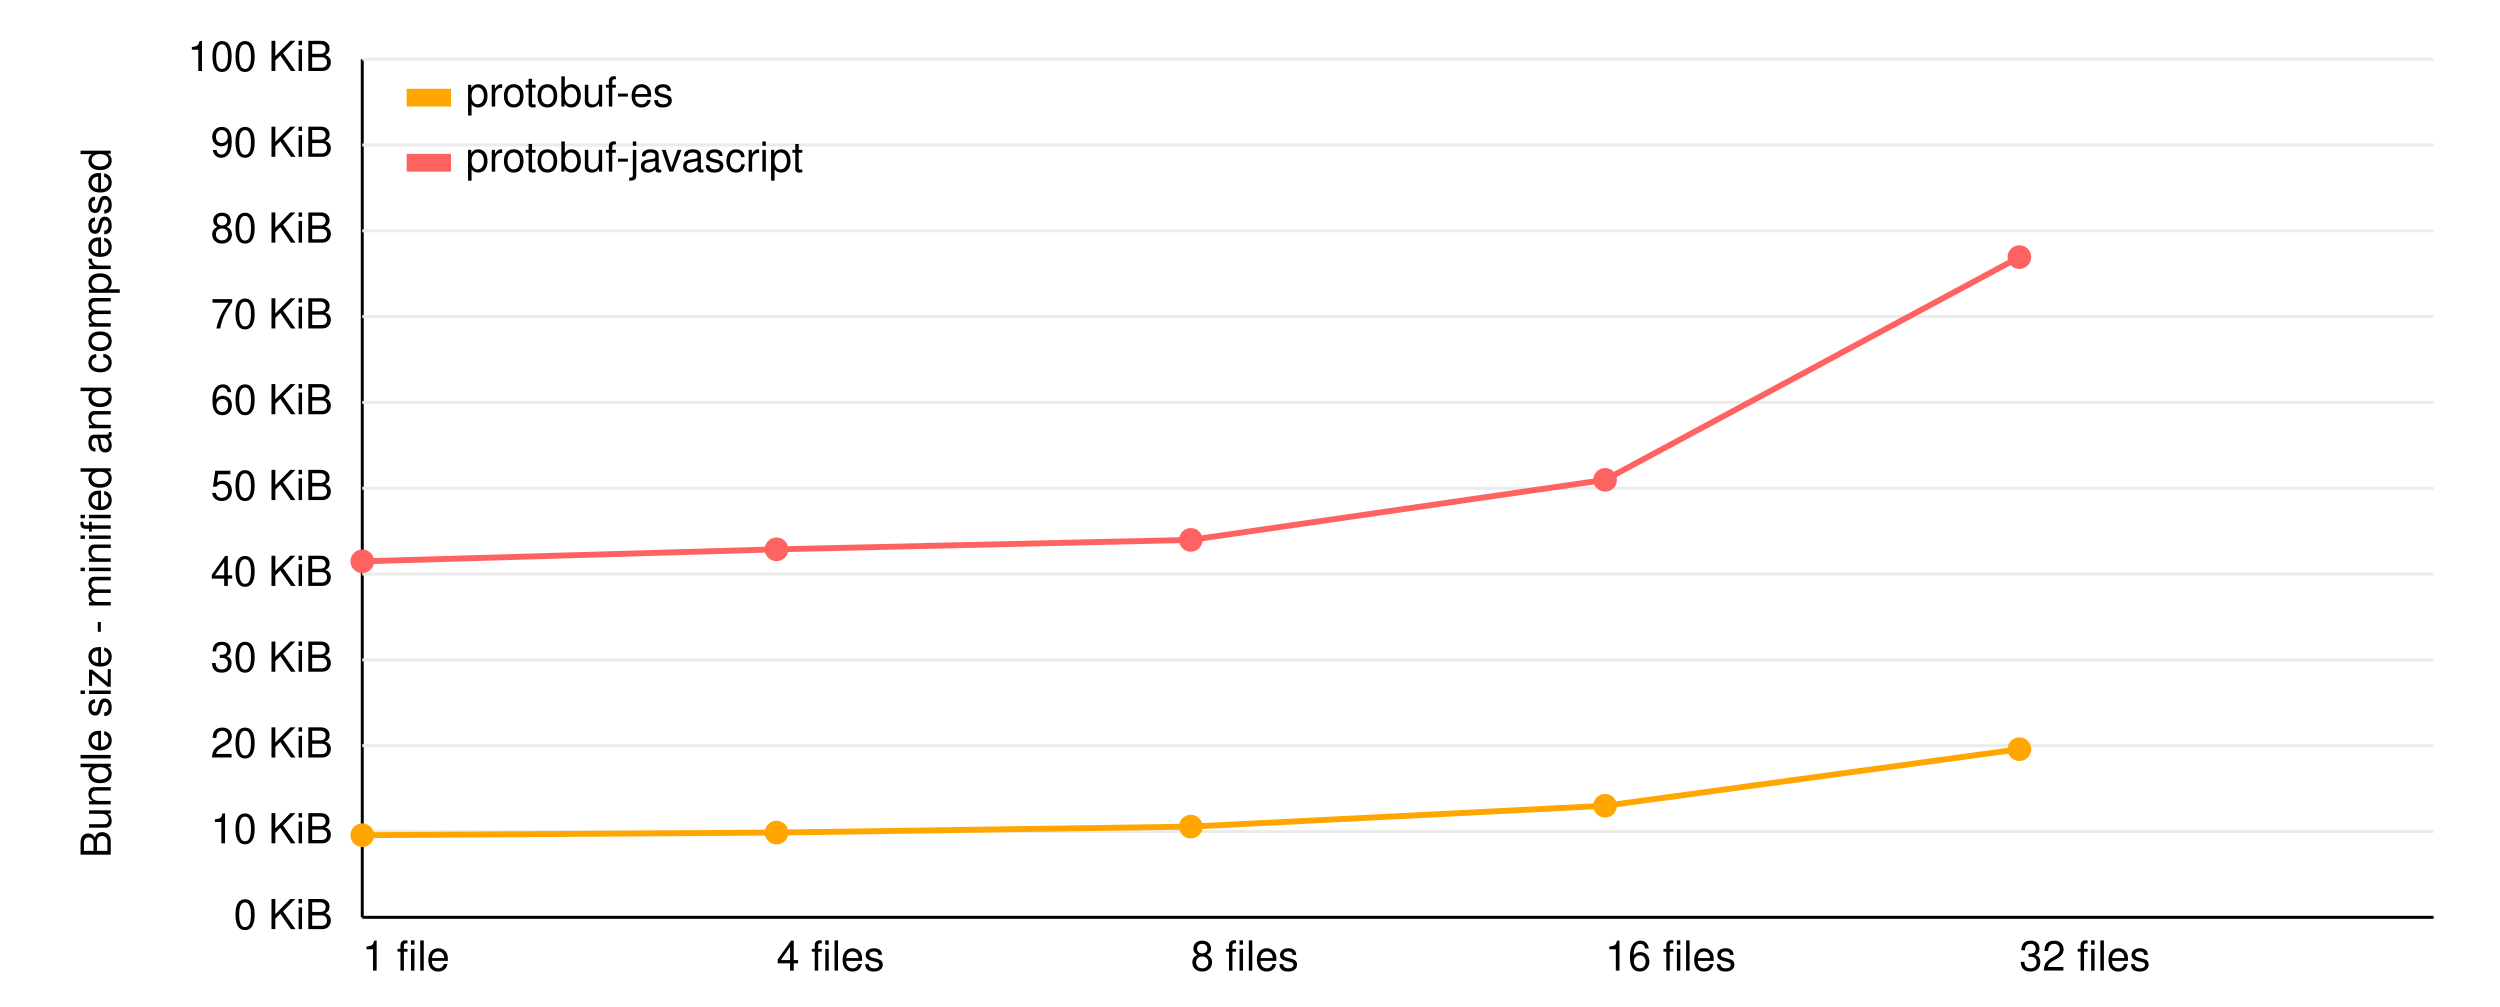
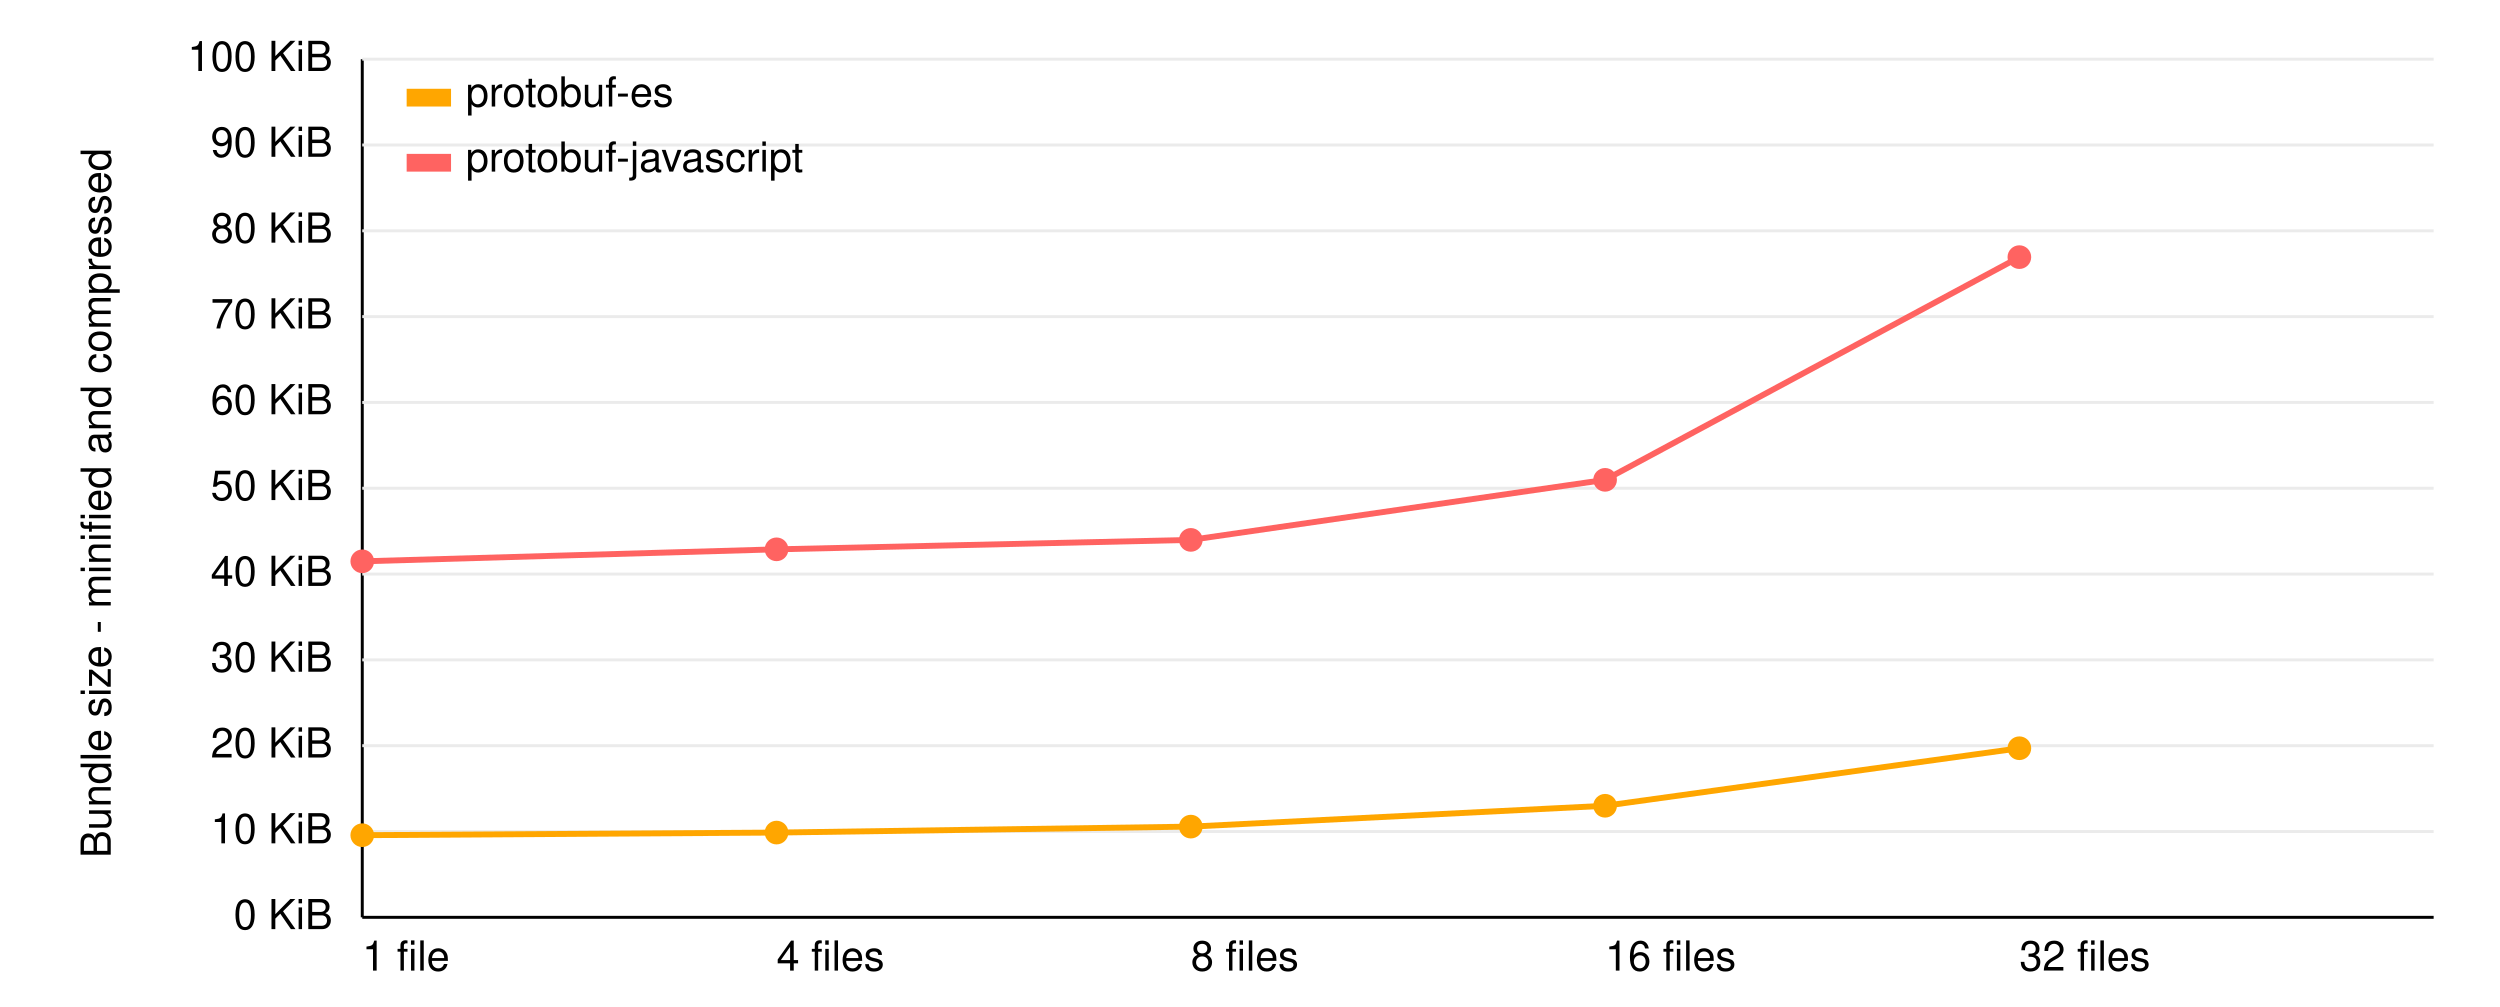
<svg xmlns="http://www.w3.org/2000/svg" version="1.1" width="820px" height="330px" viewBox="0 0 820 340" class="chart">
  <style>
      
      text {
        font: 14px Verdana, Helvetica, Arial, sans-serif;
      }
      
    </style>
  <g transform="translate(110,310)">
    <line y1="0" x2="700" stroke="black" />
    <text x="0" y="18" text-anchor="start">1 file</text>
    <text x="140" y="18" text-anchor="start">4 files</text>
    <text x="280" y="18" text-anchor="start">8 files</text>
    <text x="420" y="18" text-anchor="start">16 files</text>
    <text x="560" y="18" text-anchor="start">32 files</text>
  </g>
  <g transform="translate(110, 20)">
    <line x1="0" x2="0" y1="0" y2="290" stroke="black" />
    <g transform="rotate(-90), translate(-150,-85)">
      <text text-anchor="middle">Bundle size - minified and compressed</text>
    </g>
    <text x="-10" y="4" text-anchor="end">100 KiB</text>
    <line x1="0" x2="700" y1="0" y2="0" stroke="#ebebeb" />
    <text x="-10" y="33" text-anchor="end">90 KiB</text>
    <line x1="0" x2="700" y1="29" y2="29" stroke="#ebebeb" />
    <text x="-10" y="62" text-anchor="end">80 KiB</text>
    <line x1="0" x2="700" y1="58" y2="58" stroke="#ebebeb" />
    <text x="-10" y="91" text-anchor="end">70 KiB</text>
    <line x1="0" x2="700" y1="87" y2="87" stroke="#ebebeb" />
    <text x="-10" y="120" text-anchor="end">60 KiB</text>
    <line x1="0" x2="700" y1="116" y2="116" stroke="#ebebeb" />
    <text x="-10" y="149" text-anchor="end">50 KiB</text>
    <line x1="0" x2="700" y1="145" y2="145" stroke="#ebebeb" />
    <text x="-10" y="178" text-anchor="end">40 KiB</text>
    <line x1="0" x2="700" y1="174" y2="174" stroke="#ebebeb" />
    <text x="-10" y="207" text-anchor="end">30 KiB</text>
    <line x1="0" x2="700" y1="203" y2="203" stroke="#ebebeb" />
    <text x="-10" y="236" text-anchor="end">20 KiB</text>
    <line x1="0" x2="700" y1="232" y2="232" stroke="#ebebeb" />
    <text x="-10" y="265" text-anchor="end">10 KiB</text>
    <line x1="0" x2="700" y1="261" y2="261" stroke="#ebebeb" />
    <text x="-10" y="294" text-anchor="end">0 KiB</text>
  </g>
  <g transform="translate(110, 20)">
-     <polyline fill="none" stroke="#ffa600" stroke-width="2" points="0,262.246 140,261.36 280,259.346 420,252.3 560,233.181">
+     <polyline fill="none" stroke="#ffa600" stroke-width="2" points="0,262.246 140,261.36 280,259.346 420,252.3 560,232.858">
    </polyline>
    <circle cx="0" cy="262.246" r="4" fill="#ffa600" />
    <circle cx="140" cy="261.36" r="4" fill="#ffa600" />
    <circle cx="280" cy="259.346" r="4" fill="#ffa600" />
    <circle cx="420" cy="252.3" r="4" fill="#ffa600" />
-     <circle cx="560" cy="233.181" r="4" fill="#ffa600" />
+     <circle cx="560" cy="232.858" r="4" fill="#ffa600" />
  </g>
  <g transform="translate(110, 20)">
    <polyline fill="none" stroke="#ff6361" stroke-width="2" points="0,169.692 140,165.64 280,162.451 420,142.157 560,66.893">
    </polyline>
    <circle cx="0" cy="169.692" r="4" fill="#ff6361" />
    <circle cx="140" cy="165.64" r="4" fill="#ff6361" />
    <circle cx="280" cy="162.451" r="4" fill="#ff6361" />
    <circle cx="420" cy="142.157" r="4" fill="#ff6361" />
    <circle cx="560" cy="66.893" r="4" fill="#ff6361" />
  </g>
  <g transform="translate(125, 30)">
    <g transform="translate(0, 0)">
      <rect width="15" height="6" fill="#ffa600" />
      <text x="20" y="6">protobuf-es</text>
    </g>
    <g transform="translate(0, 22)">
      <rect width="15" height="6" fill="#ff6361" />
      <text x="20" y="6">protobuf-javascript</text>
    </g>
  </g>
</svg>
